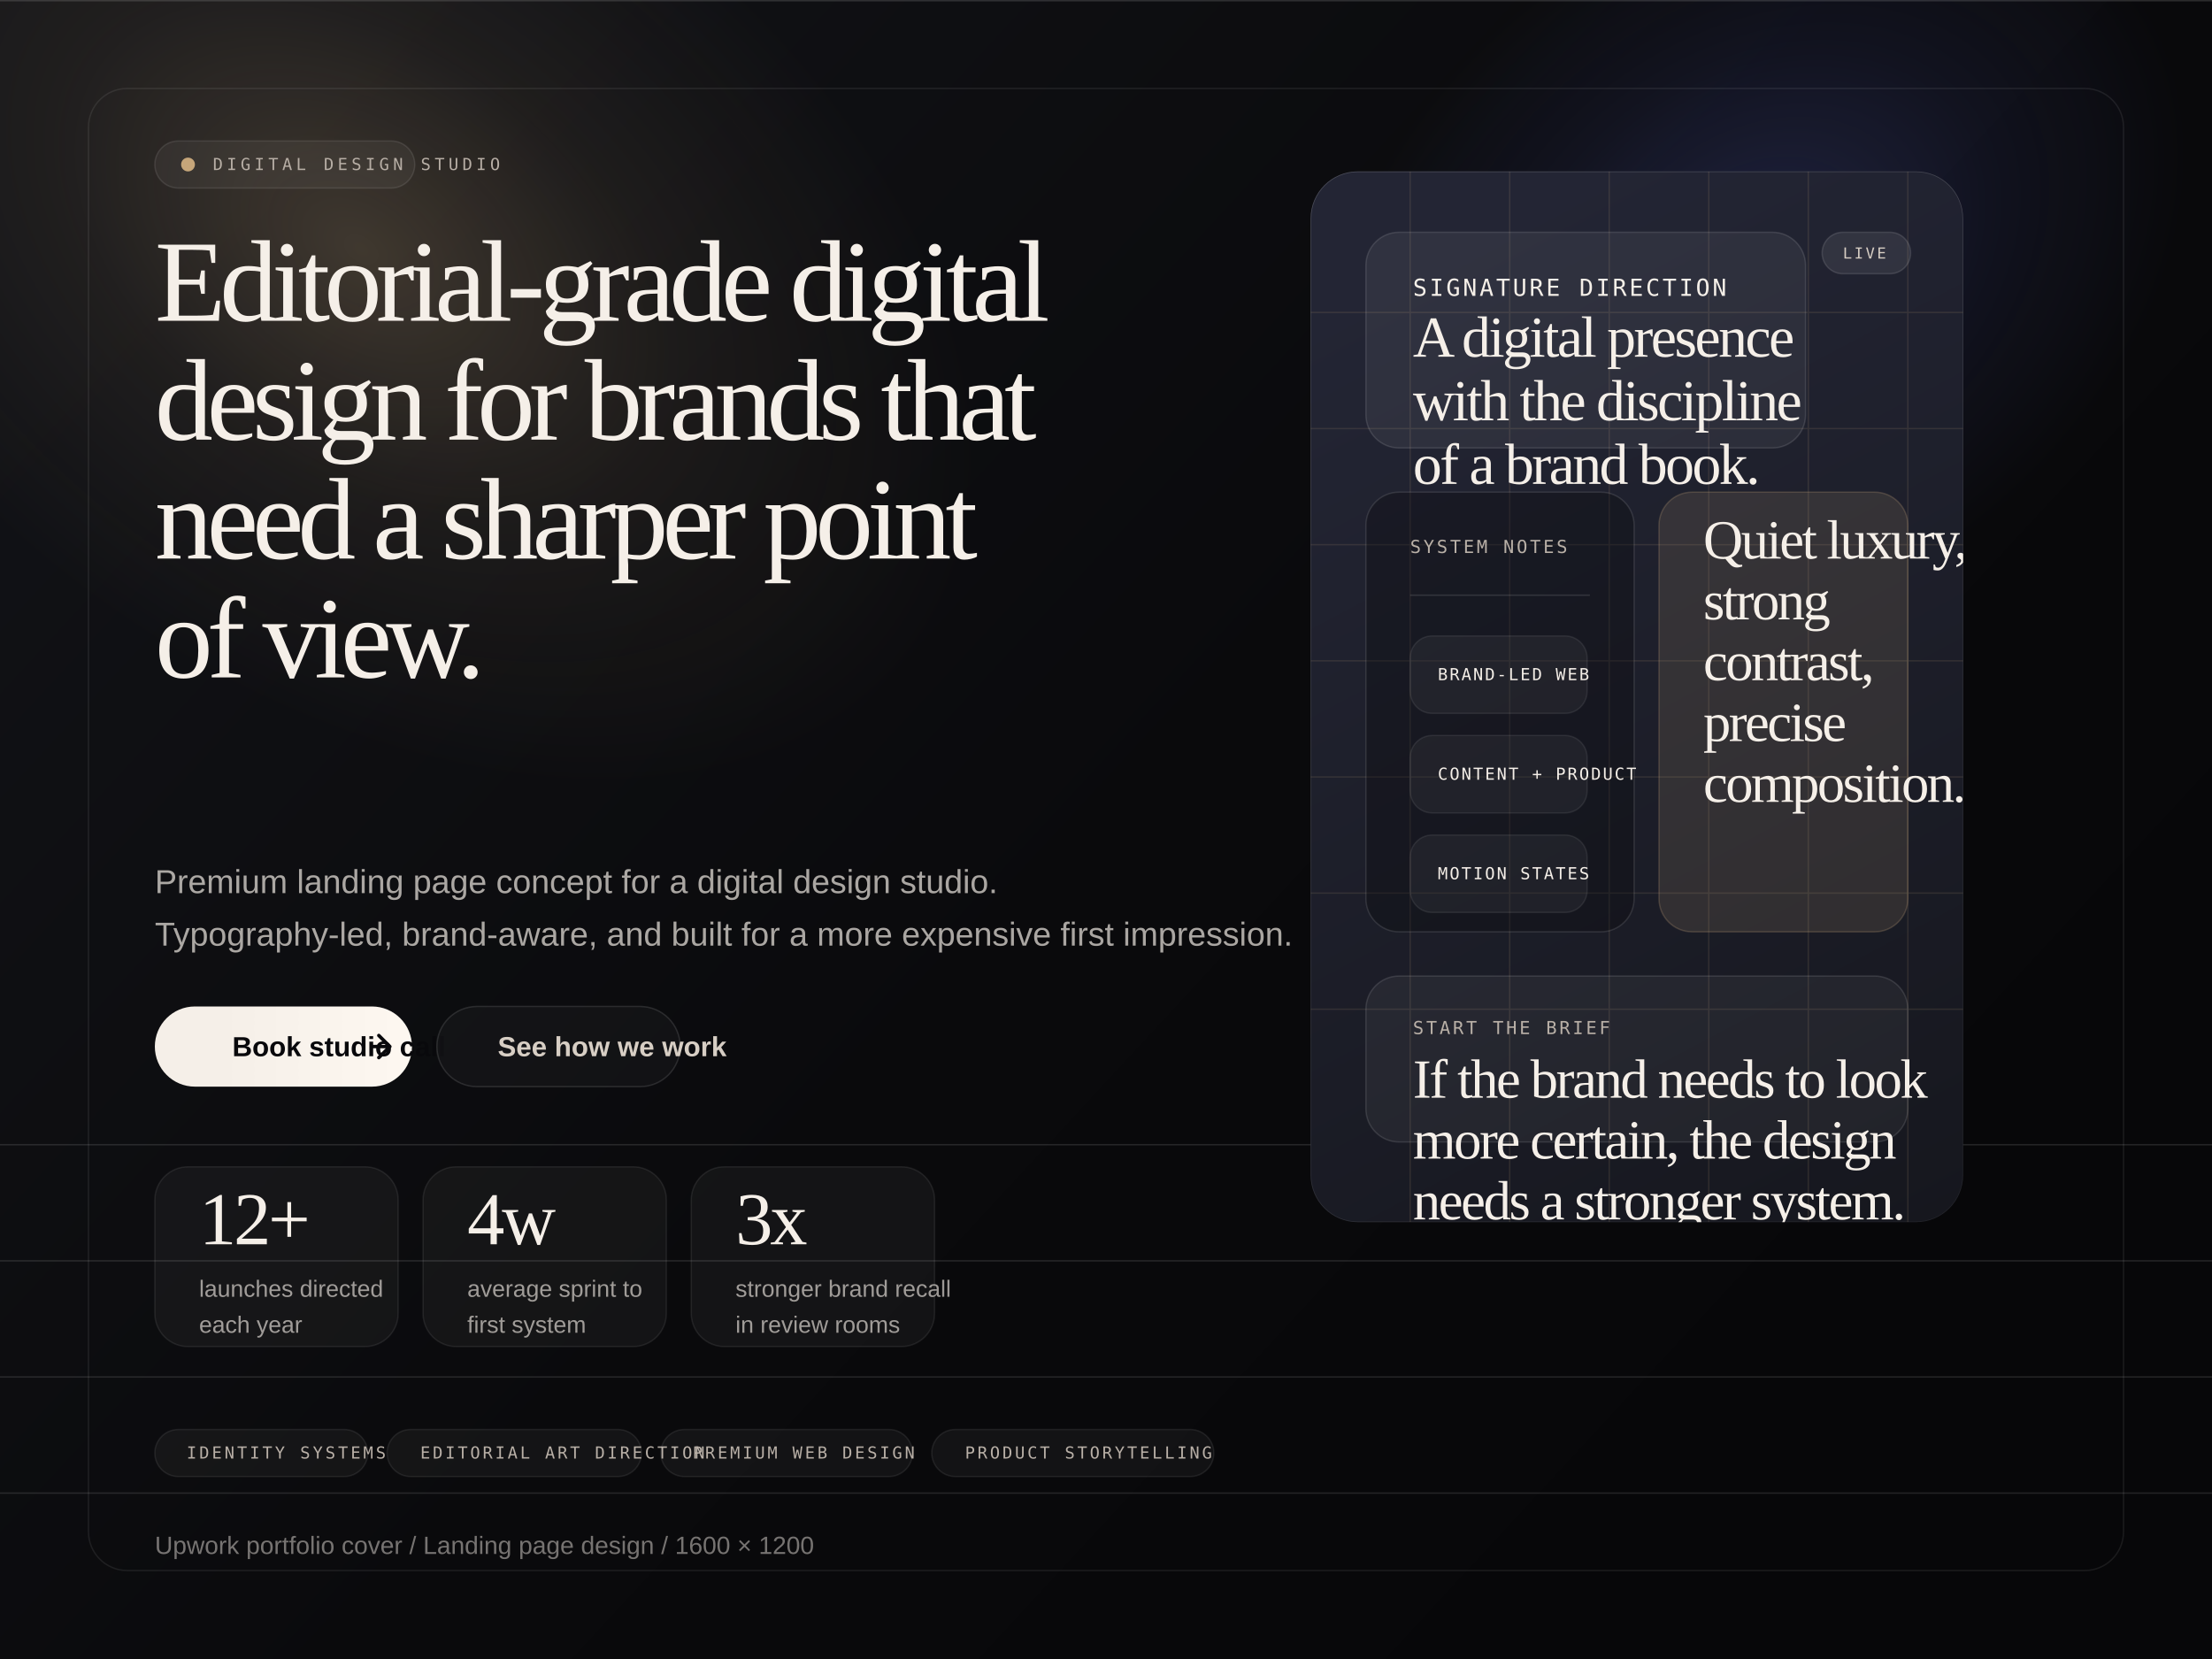
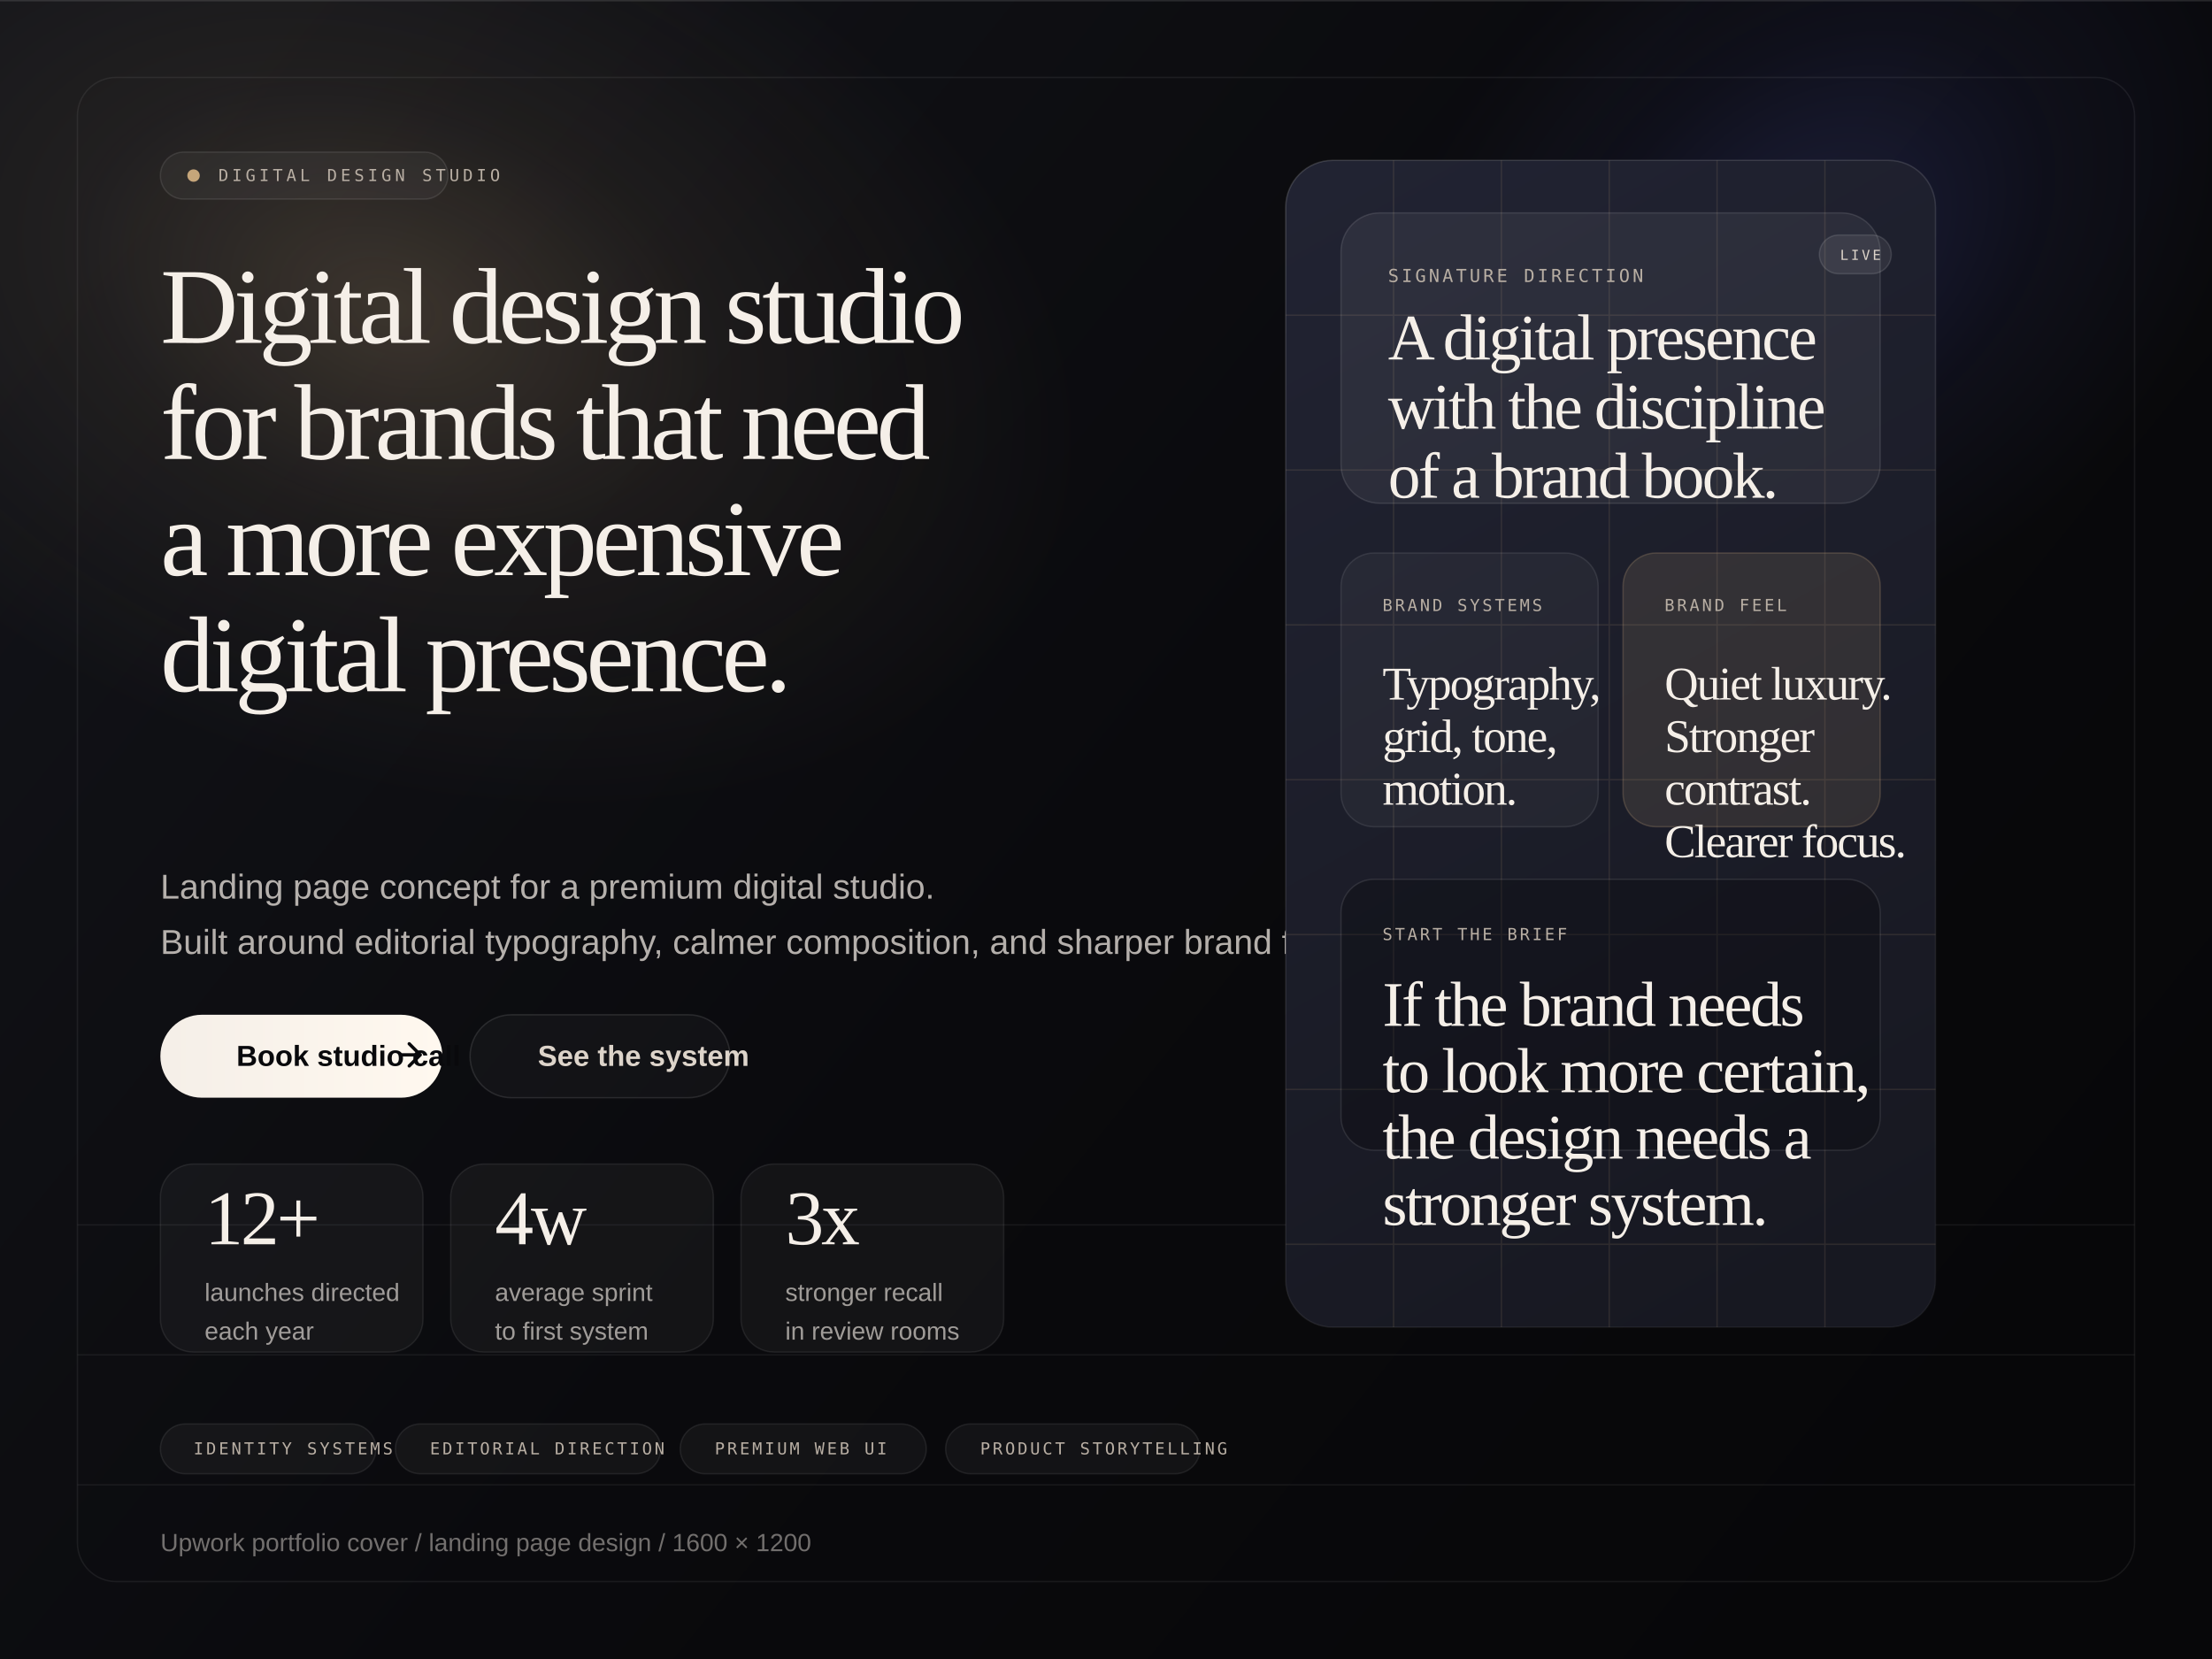
<svg xmlns="http://www.w3.org/2000/svg" width="1600" height="1200" viewBox="0 0 1600 1200" fill="none" role="img" aria-labelledby="title desc">
  <defs>
-     <linearGradient id="bgGradient" x1="180" y1="80" x2="1260" y2="1080" gradientUnits="userSpaceOnUse">
-       <stop offset="0" stop-color="#111216" />
-       <stop offset="0.56" stop-color="#0A0A0C" />
+     <linearGradient id="bg" x1="120" y1="70" x2="1410" y2="1120" gradientUnits="userSpaceOnUse">
+       <stop offset="0" stop-color="#121318" />
+       <stop offset="0.52" stop-color="#0A0A0D" />
      <stop offset="1" stop-color="#070709" />
    </linearGradient>
-     <radialGradient id="goldGlow" cx="0" cy="0" r="1" gradientUnits="userSpaceOnUse" gradientTransform="translate(260 180) rotate(35) scale(500 320)">
-       <stop offset="0" stop-color="#C6A67A" stop-opacity="0.26" />
-       <stop offset="0.5" stop-color="#C6A67A" stop-opacity="0.08" />
+     <radialGradient id="gold" cx="0" cy="0" r="1" gradientUnits="userSpaceOnUse" gradientTransform="translate(280 220) rotate(20) scale(520 340)">
+       <stop offset="0" stop-color="#C6A67A" stop-opacity="0.24" />
+       <stop offset="0.46" stop-color="#C6A67A" stop-opacity="0.08" />
      <stop offset="1" stop-color="#C6A67A" stop-opacity="0" />
    </radialGradient>
-     <radialGradient id="violetGlow" cx="0" cy="0" r="1" gradientUnits="userSpaceOnUse" gradientTransform="translate(1270 190) rotate(145) scale(340 250)">
-       <stop offset="0" stop-color="#6C7CFF" stop-opacity="0.22" />
-       <stop offset="0.55" stop-color="#6C7CFF" stop-opacity="0.08" />
-       <stop offset="1" stop-color="#6C7CFF" stop-opacity="0" />
+     <radialGradient id="violet" cx="0" cy="0" r="1" gradientUnits="userSpaceOnUse" gradientTransform="translate(1310 180) rotate(140) scale(360 260)">
+       <stop offset="0" stop-color="#6B77FF" stop-opacity="0.18" />
+       <stop offset="0.52" stop-color="#6B77FF" stop-opacity="0.06" />
+       <stop offset="1" stop-color="#6B77FF" stop-opacity="0" />
    </radialGradient>
-     <linearGradient id="panelGradient" x1="1036" y1="184" x2="1408" y2="884" gradientUnits="userSpaceOnUse">
-       <stop offset="0" stop-color="#232534" />
-       <stop offset="1" stop-color="#16171E" />
+     <linearGradient id="panel" x1="960" y1="126" x2="1388" y2="882" gradientUnits="userSpaceOnUse">
+       <stop offset="0" stop-color="#212332" />
+       <stop offset="1" stop-color="#171821" />
    </linearGradient>
-     <linearGradient id="glassStroke" x1="990" y1="162" x2="1444" y2="894" gradientUnits="userSpaceOnUse">
-       <stop offset="0" stop-color="#FFFFFF" stop-opacity="0.18" />
+     <linearGradient id="glass" x1="944" y1="120" x2="1400" y2="900" gradientUnits="userSpaceOnUse">
+       <stop offset="0" stop-color="#FFFFFF" stop-opacity="0.15" />
      <stop offset="1" stop-color="#FFFFFF" stop-opacity="0.05" />
    </linearGradient>
-     <linearGradient id="ctaGradient" x1="160" y1="0" x2="320" y2="0" gradientUnits="userSpaceOnUse">
+     <linearGradient id="cta" x1="120" y1="0" x2="320" y2="0" gradientUnits="userSpaceOnUse">
      <stop offset="0" stop-color="#F5EFE8" />
-       <stop offset="1" stop-color="#FFF9F2" />
+       <stop offset="1" stop-color="#FFF8EF" />
    </linearGradient>
-     <clipPath id="panelClip">
-       <rect x="948" y="124" width="472" height="760" rx="34" />
-     </clipPath>
-     <filter id="softShadow" x="0" y="0" width="1600" height="1200" filterUnits="userSpaceOnUse" color-interpolation-filters="sRGB">
-       <feDropShadow dx="0" dy="26" stdDeviation="36" flood-color="#000000" flood-opacity="0.28" />
-     </filter>
  </defs>
-   <rect width="1600" height="1200" fill="url(#bgGradient)" />
-   <rect width="1600" height="1200" fill="url(#goldGlow)" />
-   <rect width="1600" height="1200" fill="url(#violetGlow)" />
-   <rect x="0" y="0" width="1600" height="1" fill="rgba(255,255,255,0.14)" />
-   <g opacity="0.12">
-     <path d="M0 828H1600" stroke="#FFFFFF" />
-     <path d="M0 912H1600" stroke="#FFFFFF" />
-     <path d="M0 996H1600" stroke="#FFFFFF" />
-     <path d="M0 1080H1600" stroke="#FFFFFF" />
-   </g>
-   <g filter="url(#softShadow)">
-     <rect x="64" y="64" width="1472" height="1072" rx="28" stroke="rgba(255,255,255,0.08)" />
+   <rect width="1600" height="1200" fill="url(#bg)" />
+   <rect width="1600" height="1200" fill="url(#gold)" />
+   <rect width="1600" height="1200" fill="url(#violet)" />
+   <rect x="0" y="0" width="1600" height="1" fill="rgba(255,255,255,0.12)" />
+   <rect x="56" y="56" width="1488" height="1088" rx="28" stroke="rgba(255,255,255,0.07)" />
+   <g opacity="0.06">
+     <path d="M56 886H1544" stroke="#FFFFFF" />
+     <path d="M56 980H1544" stroke="#FFFFFF" />
+     <path d="M56 1074H1544" stroke="#FFFFFF" />
  </g>
  <g>
-     <rect x="112" y="102" width="188" height="34" rx="17" fill="rgba(255,255,255,0.05)" stroke="rgba(255,255,255,0.1)" />
-     <circle cx="136" cy="119" r="5" fill="#C6A67A" />
-     <text x="154" y="123" fill="#B7AEA5" font-size="12" font-family="IBM Plex Mono, Menlo, monospace" letter-spacing="2.8">DIGITAL DESIGN STUDIO</text>
+     <rect x="116" y="110" width="208" height="34" rx="17" fill="rgba(255,255,255,0.04)" stroke="rgba(255,255,255,0.10)" />
+     <circle cx="140" cy="127" r="4.5" fill="#C6A67A" />
+     <text x="158" y="131" fill="#B8AEA3" font-size="12" font-family="IBM Plex Mono, Menlo, monospace" letter-spacing="2.6">DIGITAL DESIGN STUDIO</text>
  </g>
  <g>
-     <text x="112" y="232" fill="#F5EFE8" font-size="84" font-family="Georgia, 'Times New Roman', serif" letter-spacing="-4.4">
-       <tspan x="112" dy="0">Editorial-grade digital</tspan>
-       <tspan x="112" dy="86">design for brands that</tspan>
-       <tspan x="112" dy="86">need a sharper point</tspan>
-       <tspan x="112" dy="86">of view.</tspan>
+     <text x="116" y="248" fill="#F5EFE8" font-size="78" font-family="Georgia, 'Times New Roman', serif" letter-spacing="-3.4">
+       <tspan x="116" dy="0">Digital design studio</tspan>
+       <tspan x="116" dy="84">for brands that need</tspan>
+       <tspan x="116" dy="84">a more expensive</tspan>
+       <tspan x="116" dy="84">digital presence.</tspan>
    </text>
-     <text x="112" y="646" fill="rgba(245,239,232,0.68)" font-size="24" font-family="Manrope, Arial, sans-serif">
-       <tspan x="112" dy="0">Premium landing page concept for a digital design studio.</tspan>
-       <tspan x="112" dy="38">Typography-led, brand-aware, and built for a more expensive first impression.</tspan>
+     <text x="116" y="650" fill="rgba(245,239,232,0.72)" font-size="25" font-family="Manrope, Arial, sans-serif">
+       <tspan x="116" dy="0">Landing page concept for a premium digital studio.</tspan>
+       <tspan x="116" dy="40">Built around editorial typography, calmer composition, and sharper brand feel.</tspan>
    </text>
  </g>
  <g>
-     <rect x="112" y="728" width="186" height="58" rx="29" fill="url(#ctaGradient)" />
-     <text x="168" y="764" fill="#09090C" font-size="20" font-weight="700" font-family="Manrope, Arial, sans-serif">Book studio call</text>
-     <path d="M269 757L282 757M282 757L274 749M282 757L274 765" stroke="#09090C" stroke-width="2.5" stroke-linecap="round" stroke-linejoin="round" />
-     <rect x="316" y="728" width="176" height="58" rx="29" fill="rgba(255,255,255,0.03)" stroke="rgba(255,255,255,0.12)" />
-     <text x="360" y="764" fill="#D7CEC4" font-size="20" font-weight="600" font-family="Manrope, Arial, sans-serif">See how we work</text>
+     <rect x="116" y="734" width="204" height="60" rx="30" fill="url(#cta)" />
+     <text x="171" y="771" fill="#09090C" font-size="21" font-weight="700" font-family="Manrope, Arial, sans-serif">Book studio call</text>
+     <path d="M290 763H304M304 763L296 755M304 763L296 771" stroke="#09090C" stroke-width="2.4" stroke-linecap="round" stroke-linejoin="round" />
+     <rect x="340" y="734" width="188" height="60" rx="30" fill="rgba(255,255,255,0.03)" stroke="rgba(255,255,255,0.11)" />
+     <text x="389" y="771" fill="#DDD4CA" font-size="21" font-weight="600" font-family="Manrope, Arial, sans-serif">See the system</text>
  </g>
  <g>
-     <rect x="112" y="844" width="176" height="130" rx="24" fill="rgba(255,255,255,0.04)" stroke="rgba(255,255,255,0.08)" />
-     <text x="144" y="900" fill="#F5EFE8" font-size="54" font-family="Georgia, 'Times New Roman', serif" letter-spacing="-2">12+</text>
-     <text x="144" y="938" fill="rgba(245,239,232,0.62)" font-size="17" font-family="Manrope, Arial, sans-serif">launches directed</text>
-     <text x="144" y="964" fill="rgba(245,239,232,0.62)" font-size="17" font-family="Manrope, Arial, sans-serif">each year</text>
-     <rect x="306" y="844" width="176" height="130" rx="24" fill="rgba(255,255,255,0.04)" stroke="rgba(255,255,255,0.08)" />
-     <text x="338" y="900" fill="#F5EFE8" font-size="54" font-family="Georgia, 'Times New Roman', serif" letter-spacing="-2">4w</text>
-     <text x="338" y="938" fill="rgba(245,239,232,0.62)" font-size="17" font-family="Manrope, Arial, sans-serif">average sprint to</text>
-     <text x="338" y="964" fill="rgba(245,239,232,0.62)" font-size="17" font-family="Manrope, Arial, sans-serif">first system</text>
-     <rect x="500" y="844" width="176" height="130" rx="24" fill="rgba(255,255,255,0.04)" stroke="rgba(255,255,255,0.08)" />
-     <text x="532" y="900" fill="#F5EFE8" font-size="54" font-family="Georgia, 'Times New Roman', serif" letter-spacing="-2">3x</text>
-     <text x="532" y="938" fill="rgba(245,239,232,0.62)" font-size="17" font-family="Manrope, Arial, sans-serif">stronger brand recall</text>
-     <text x="532" y="964" fill="rgba(245,239,232,0.62)" font-size="17" font-family="Manrope, Arial, sans-serif">in review rooms</text>
+     <rect x="116" y="842" width="190" height="136" rx="24" fill="rgba(255,255,255,0.04)" stroke="rgba(255,255,255,0.08)" />
+     <text x="148" y="900" fill="#F5EFE8" font-size="56" font-family="Georgia, 'Times New Roman', serif" letter-spacing="-2">12+</text>
+     <text x="148" y="941" fill="rgba(245,239,232,0.62)" font-size="18" font-family="Manrope, Arial, sans-serif">launches directed</text>
+     <text x="148" y="969" fill="rgba(245,239,232,0.62)" font-size="18" font-family="Manrope, Arial, sans-serif">each year</text>
+     <rect x="326" y="842" width="190" height="136" rx="24" fill="rgba(255,255,255,0.04)" stroke="rgba(255,255,255,0.08)" />
+     <text x="358" y="900" fill="#F5EFE8" font-size="56" font-family="Georgia, 'Times New Roman', serif" letter-spacing="-2">4w</text>
+     <text x="358" y="941" fill="rgba(245,239,232,0.62)" font-size="18" font-family="Manrope, Arial, sans-serif">average sprint</text>
+     <text x="358" y="969" fill="rgba(245,239,232,0.62)" font-size="18" font-family="Manrope, Arial, sans-serif">to first system</text>
+     <rect x="536" y="842" width="190" height="136" rx="24" fill="rgba(255,255,255,0.04)" stroke="rgba(255,255,255,0.08)" />
+     <text x="568" y="900" fill="#F5EFE8" font-size="56" font-family="Georgia, 'Times New Roman', serif" letter-spacing="-2">3x</text>
+     <text x="568" y="941" fill="rgba(245,239,232,0.62)" font-size="18" font-family="Manrope, Arial, sans-serif">stronger recall</text>
+     <text x="568" y="969" fill="rgba(245,239,232,0.62)" font-size="18" font-family="Manrope, Arial, sans-serif">in review rooms</text>
  </g>
  <g>
-     <rect x="112" y="1034" width="154" height="34" rx="17" fill="rgba(255,255,255,0.04)" stroke="rgba(255,255,255,0.08)" />
-     <text x="135" y="1055" fill="#B9B0A7" font-size="12" font-family="IBM Plex Mono, Menlo, monospace" letter-spacing="1.9">IDENTITY SYSTEMS</text>
-     <rect x="280" y="1034" width="184" height="34" rx="17" fill="rgba(255,255,255,0.04)" stroke="rgba(255,255,255,0.08)" />
-     <text x="304" y="1055" fill="#B9B0A7" font-size="12" font-family="IBM Plex Mono, Menlo, monospace" letter-spacing="1.8">EDITORIAL ART DIRECTION</text>
-     <rect x="478" y="1034" width="182" height="34" rx="17" fill="rgba(255,255,255,0.04)" stroke="rgba(255,255,255,0.08)" />
-     <text x="501" y="1055" fill="#B9B0A7" font-size="12" font-family="IBM Plex Mono, Menlo, monospace" letter-spacing="1.8">PREMIUM WEB DESIGN</text>
-     <rect x="674" y="1034" width="204" height="34" rx="17" fill="rgba(255,255,255,0.04)" stroke="rgba(255,255,255,0.08)" />
-     <text x="698" y="1055" fill="#B9B0A7" font-size="12" font-family="IBM Plex Mono, Menlo, monospace" letter-spacing="1.8">PRODUCT STORYTELLING</text>
+     <rect x="116" y="1030" width="156" height="36" rx="18" fill="rgba(255,255,255,0.04)" stroke="rgba(255,255,255,0.08)" />
+     <text x="140" y="1052" fill="#B8AEA3" font-size="12" font-family="IBM Plex Mono, Menlo, monospace" letter-spacing="1.9">IDENTITY SYSTEMS</text>
+     <rect x="286" y="1030" width="192" height="36" rx="18" fill="rgba(255,255,255,0.04)" stroke="rgba(255,255,255,0.08)" />
+     <text x="311" y="1052" fill="#B8AEA3" font-size="12" font-family="IBM Plex Mono, Menlo, monospace" letter-spacing="1.8">EDITORIAL DIRECTION</text>
+     <rect x="492" y="1030" width="178" height="36" rx="18" fill="rgba(255,255,255,0.04)" stroke="rgba(255,255,255,0.08)" />
+     <text x="517" y="1052" fill="#B8AEA3" font-size="12" font-family="IBM Plex Mono, Menlo, monospace" letter-spacing="1.8">PREMIUM WEB UI</text>
+     <rect x="684" y="1030" width="184" height="36" rx="18" fill="rgba(255,255,255,0.04)" stroke="rgba(255,255,255,0.08)" />
+     <text x="709" y="1052" fill="#B8AEA3" font-size="12" font-family="IBM Plex Mono, Menlo, monospace" letter-spacing="1.8">PRODUCT STORYTELLING</text>
  </g>
-   <g clip-path="url(#panelClip)">
-     <rect x="948" y="124" width="472" height="760" rx="34" fill="url(#panelGradient)" stroke="url(#glassStroke)" />
-     <g opacity="0.14">
-       <path d="M948 226H1420" stroke="#C6A67A" />
-       <path d="M948 310H1420" stroke="#C6A67A" />
-       <path d="M948 394H1420" stroke="#C6A67A" />
-       <path d="M948 478H1420" stroke="#C6A67A" />
-       <path d="M948 562H1420" stroke="#C6A67A" />
-       <path d="M948 646H1420" stroke="#C6A67A" />
-       <path d="M948 730H1420" stroke="#C6A67A" />
-       <path d="M1020 124V884" stroke="#C6A67A" />
-       <path d="M1092 124V884" stroke="#C6A67A" />
-       <path d="M1164 124V884" stroke="#C6A67A" />
-       <path d="M1236 124V884" stroke="#C6A67A" />
-       <path d="M1308 124V884" stroke="#C6A67A" />
-       <path d="M1380 124V884" stroke="#C6A67A" />
+   <g>
+     <rect x="930" y="116" width="470" height="844" rx="34" fill="url(#panel)" stroke="url(#glass)" />
+     <g opacity="0.13">
+       <path d="M930 228H1400" stroke="#C6A67A" />
+       <path d="M930 340H1400" stroke="#C6A67A" />
+       <path d="M930 452H1400" stroke="#C6A67A" />
+       <path d="M930 564H1400" stroke="#C6A67A" />
+       <path d="M930 676H1400" stroke="#C6A67A" />
+       <path d="M930 788H1400" stroke="#C6A67A" />
+       <path d="M930 900H1400" stroke="#C6A67A" />
+       <path d="M1008 116V960" stroke="#C6A67A" />
+       <path d="M1086 116V960" stroke="#C6A67A" />
+       <path d="M1164 116V960" stroke="#C6A67A" />
+       <path d="M1242 116V960" stroke="#C6A67A" />
+       <path d="M1320 116V960" stroke="#C6A67A" />
    </g>
-     <rect x="988" y="168" width="318" height="156" rx="24" fill="rgba(255,255,255,0.06)" stroke="rgba(255,255,255,0.12)" />
-     <text x="1022" y="214" fill="#F5EFE8" font-size="17" font-family="IBM Plex Mono, Menlo, monospace" letter-spacing="1.8">SIGNATURE DIRECTION</text>
-     <text x="1022" y="258" fill="#F5EFE8" font-size="42" font-family="Georgia, 'Times New Roman', serif" letter-spacing="-1.6">
-       <tspan x="1022" dy="0">A digital presence</tspan>
-       <tspan x="1022" dy="46">with the discipline</tspan>
-       <tspan x="1022" dy="46">of a brand book.</tspan>
+     <rect x="970" y="154" width="390" height="210" rx="28" fill="rgba(255,255,255,0.06)" stroke="rgba(255,255,255,0.11)" />
+     <text x="1004" y="204" fill="#B8AEA3" font-size="13" font-family="IBM Plex Mono, Menlo, monospace" letter-spacing="2">SIGNATURE DIRECTION</text>
+     <text x="1004" y="260" fill="#F5EFE8" font-size="47" font-family="Georgia, 'Times New Roman', serif" letter-spacing="-1.7">
+       <tspan x="1004" dy="0">A digital presence</tspan>
+       <tspan x="1004" dy="50">with the discipline</tspan>
+       <tspan x="1004" dy="50">of a brand book.</tspan>
    </text>
-     <rect x="1318" y="168" width="64" height="30" rx="15" fill="rgba(255,255,255,0.08)" stroke="rgba(255,255,255,0.12)" />
-     <text x="1333" y="187" fill="#D7CEC4" font-size="11" font-family="IBM Plex Mono, Menlo, monospace" letter-spacing="1.6">LIVE</text>
-     <rect x="988" y="356" width="194" height="318" rx="24" fill="rgba(9,9,12,0.34)" stroke="rgba(255,255,255,0.11)" />
-     <text x="1020" y="400" fill="#B9B0A7" font-size="13" font-family="IBM Plex Mono, Menlo, monospace" letter-spacing="1.8">SYSTEM NOTES</text>
-     <rect x="1020" y="430" width="130" height="1" fill="rgba(255,255,255,0.12)" />
-     <rect x="1020" y="460" width="128" height="56" rx="16" fill="rgba(255,255,255,0.05)" stroke="rgba(255,255,255,0.08)" />
-     <text x="1040" y="492" fill="#F5EFE8" font-size="12" font-family="IBM Plex Mono, Menlo, monospace" letter-spacing="1.3">BRAND-LED WEB</text>
-     <rect x="1020" y="532" width="128" height="56" rx="16" fill="rgba(255,255,255,0.05)" stroke="rgba(255,255,255,0.08)" />
-     <text x="1040" y="564" fill="#F5EFE8" font-size="12" font-family="IBM Plex Mono, Menlo, monospace" letter-spacing="1.3">CONTENT + PRODUCT</text>
-     <rect x="1020" y="604" width="128" height="56" rx="16" fill="rgba(255,255,255,0.05)" stroke="rgba(255,255,255,0.08)" />
-     <text x="1040" y="636" fill="#F5EFE8" font-size="12" font-family="IBM Plex Mono, Menlo, monospace" letter-spacing="1.3">MOTION STATES</text>
-     <rect x="1200" y="356" width="180" height="318" rx="24" fill="rgba(198,166,122,0.14)" stroke="rgba(198,166,122,0.24)" />
-     <text x="1232" y="404" fill="#F5EFE8" font-size="40" font-family="Georgia, 'Times New Roman', serif" letter-spacing="-1.6">
-       <tspan x="1232" dy="0">Quiet luxury,</tspan>
-       <tspan x="1232" dy="44">strong</tspan>
-       <tspan x="1232" dy="44">contrast,</tspan>
-       <tspan x="1232" dy="44">precise</tspan>
-       <tspan x="1232" dy="44">composition.</tspan>
+     <rect x="1316" y="170" width="52" height="28" rx="14" fill="rgba(255,255,255,0.08)" stroke="rgba(255,255,255,0.12)" />
+     <text x="1331" y="188" fill="#DDD4CA" font-size="10" font-family="IBM Plex Mono, Menlo, monospace" letter-spacing="1.8">LIVE</text>
+     <rect x="970" y="400" width="186" height="198" rx="24" fill="rgba(255,255,255,0.04)" stroke="rgba(255,255,255,0.09)" />
+     <text x="1000" y="442" fill="#B8AEA3" font-size="12" font-family="IBM Plex Mono, Menlo, monospace" letter-spacing="1.8">BRAND SYSTEMS</text>
+     <text x="1000" y="506" fill="#F5EFE8" font-size="34" font-family="Georgia, 'Times New Roman', serif" letter-spacing="-1.2">
+       <tspan x="1000" dy="0">Typography,</tspan>
+       <tspan x="1000" dy="38">grid, tone,</tspan>
+       <tspan x="1000" dy="38">motion.</tspan>
    </text>
-     <rect x="988" y="706" width="392" height="120" rx="24" fill="rgba(255,255,255,0.05)" stroke="rgba(255,255,255,0.12)" />
-     <text x="1022" y="748" fill="#B9B0A7" font-size="13" font-family="IBM Plex Mono, Menlo, monospace" letter-spacing="1.8">START THE BRIEF</text>
-     <text x="1022" y="794" fill="#F5EFE8" font-size="40" font-family="Georgia, 'Times New Roman', serif" letter-spacing="-1.5">
-       <tspan x="1022" dy="0">If the brand needs to look</tspan>
-       <tspan x="1022" dy="44">more certain, the design</tspan>
-       <tspan x="1022" dy="44">needs a stronger system.</tspan>
+     <rect x="1174" y="400" width="186" height="198" rx="24" fill="rgba(198,166,122,0.14)" stroke="rgba(198,166,122,0.24)" />
+     <text x="1204" y="442" fill="#B8AEA3" font-size="12" font-family="IBM Plex Mono, Menlo, monospace" letter-spacing="1.8">BRAND FEEL</text>
+     <text x="1204" y="506" fill="#F5EFE8" font-size="34" font-family="Georgia, 'Times New Roman', serif" letter-spacing="-1.2">
+       <tspan x="1204" dy="0">Quiet luxury.</tspan>
+       <tspan x="1204" dy="38">Stronger</tspan>
+       <tspan x="1204" dy="38">contrast.</tspan>
+       <tspan x="1204" dy="38">Clearer focus.</tspan>
+     </text>
+     <rect x="970" y="636" width="390" height="196" rx="24" fill="rgba(9,9,12,0.32)" stroke="rgba(255,255,255,0.10)" />
+     <text x="1000" y="680" fill="#B8AEA3" font-size="12" font-family="IBM Plex Mono, Menlo, monospace" letter-spacing="1.8">START THE BRIEF</text>
+     <text x="1000" y="742" fill="#F5EFE8" font-size="46" font-family="Georgia, 'Times New Roman', serif" letter-spacing="-1.5">
+       <tspan x="1000" dy="0">If the brand needs</tspan>
+       <tspan x="1000" dy="48">to look more certain,</tspan>
+       <tspan x="1000" dy="48">the design needs a</tspan>
+       <tspan x="1000" dy="48">stronger system.</tspan>
    </text>
  </g>
-   <g>
-     <text x="112" y="1124" fill="rgba(245,239,232,0.46)" font-size="18" font-family="Manrope, Arial, sans-serif">
-       Upwork portfolio cover / Landing page design / 1600 × 1200
-     </text>
-   </g>
+   <text x="116" y="1122" fill="rgba(245,239,232,0.44)" font-size="18" font-family="Manrope, Arial, sans-serif">Upwork portfolio cover / landing page design / 1600 × 1200</text>
</svg>
